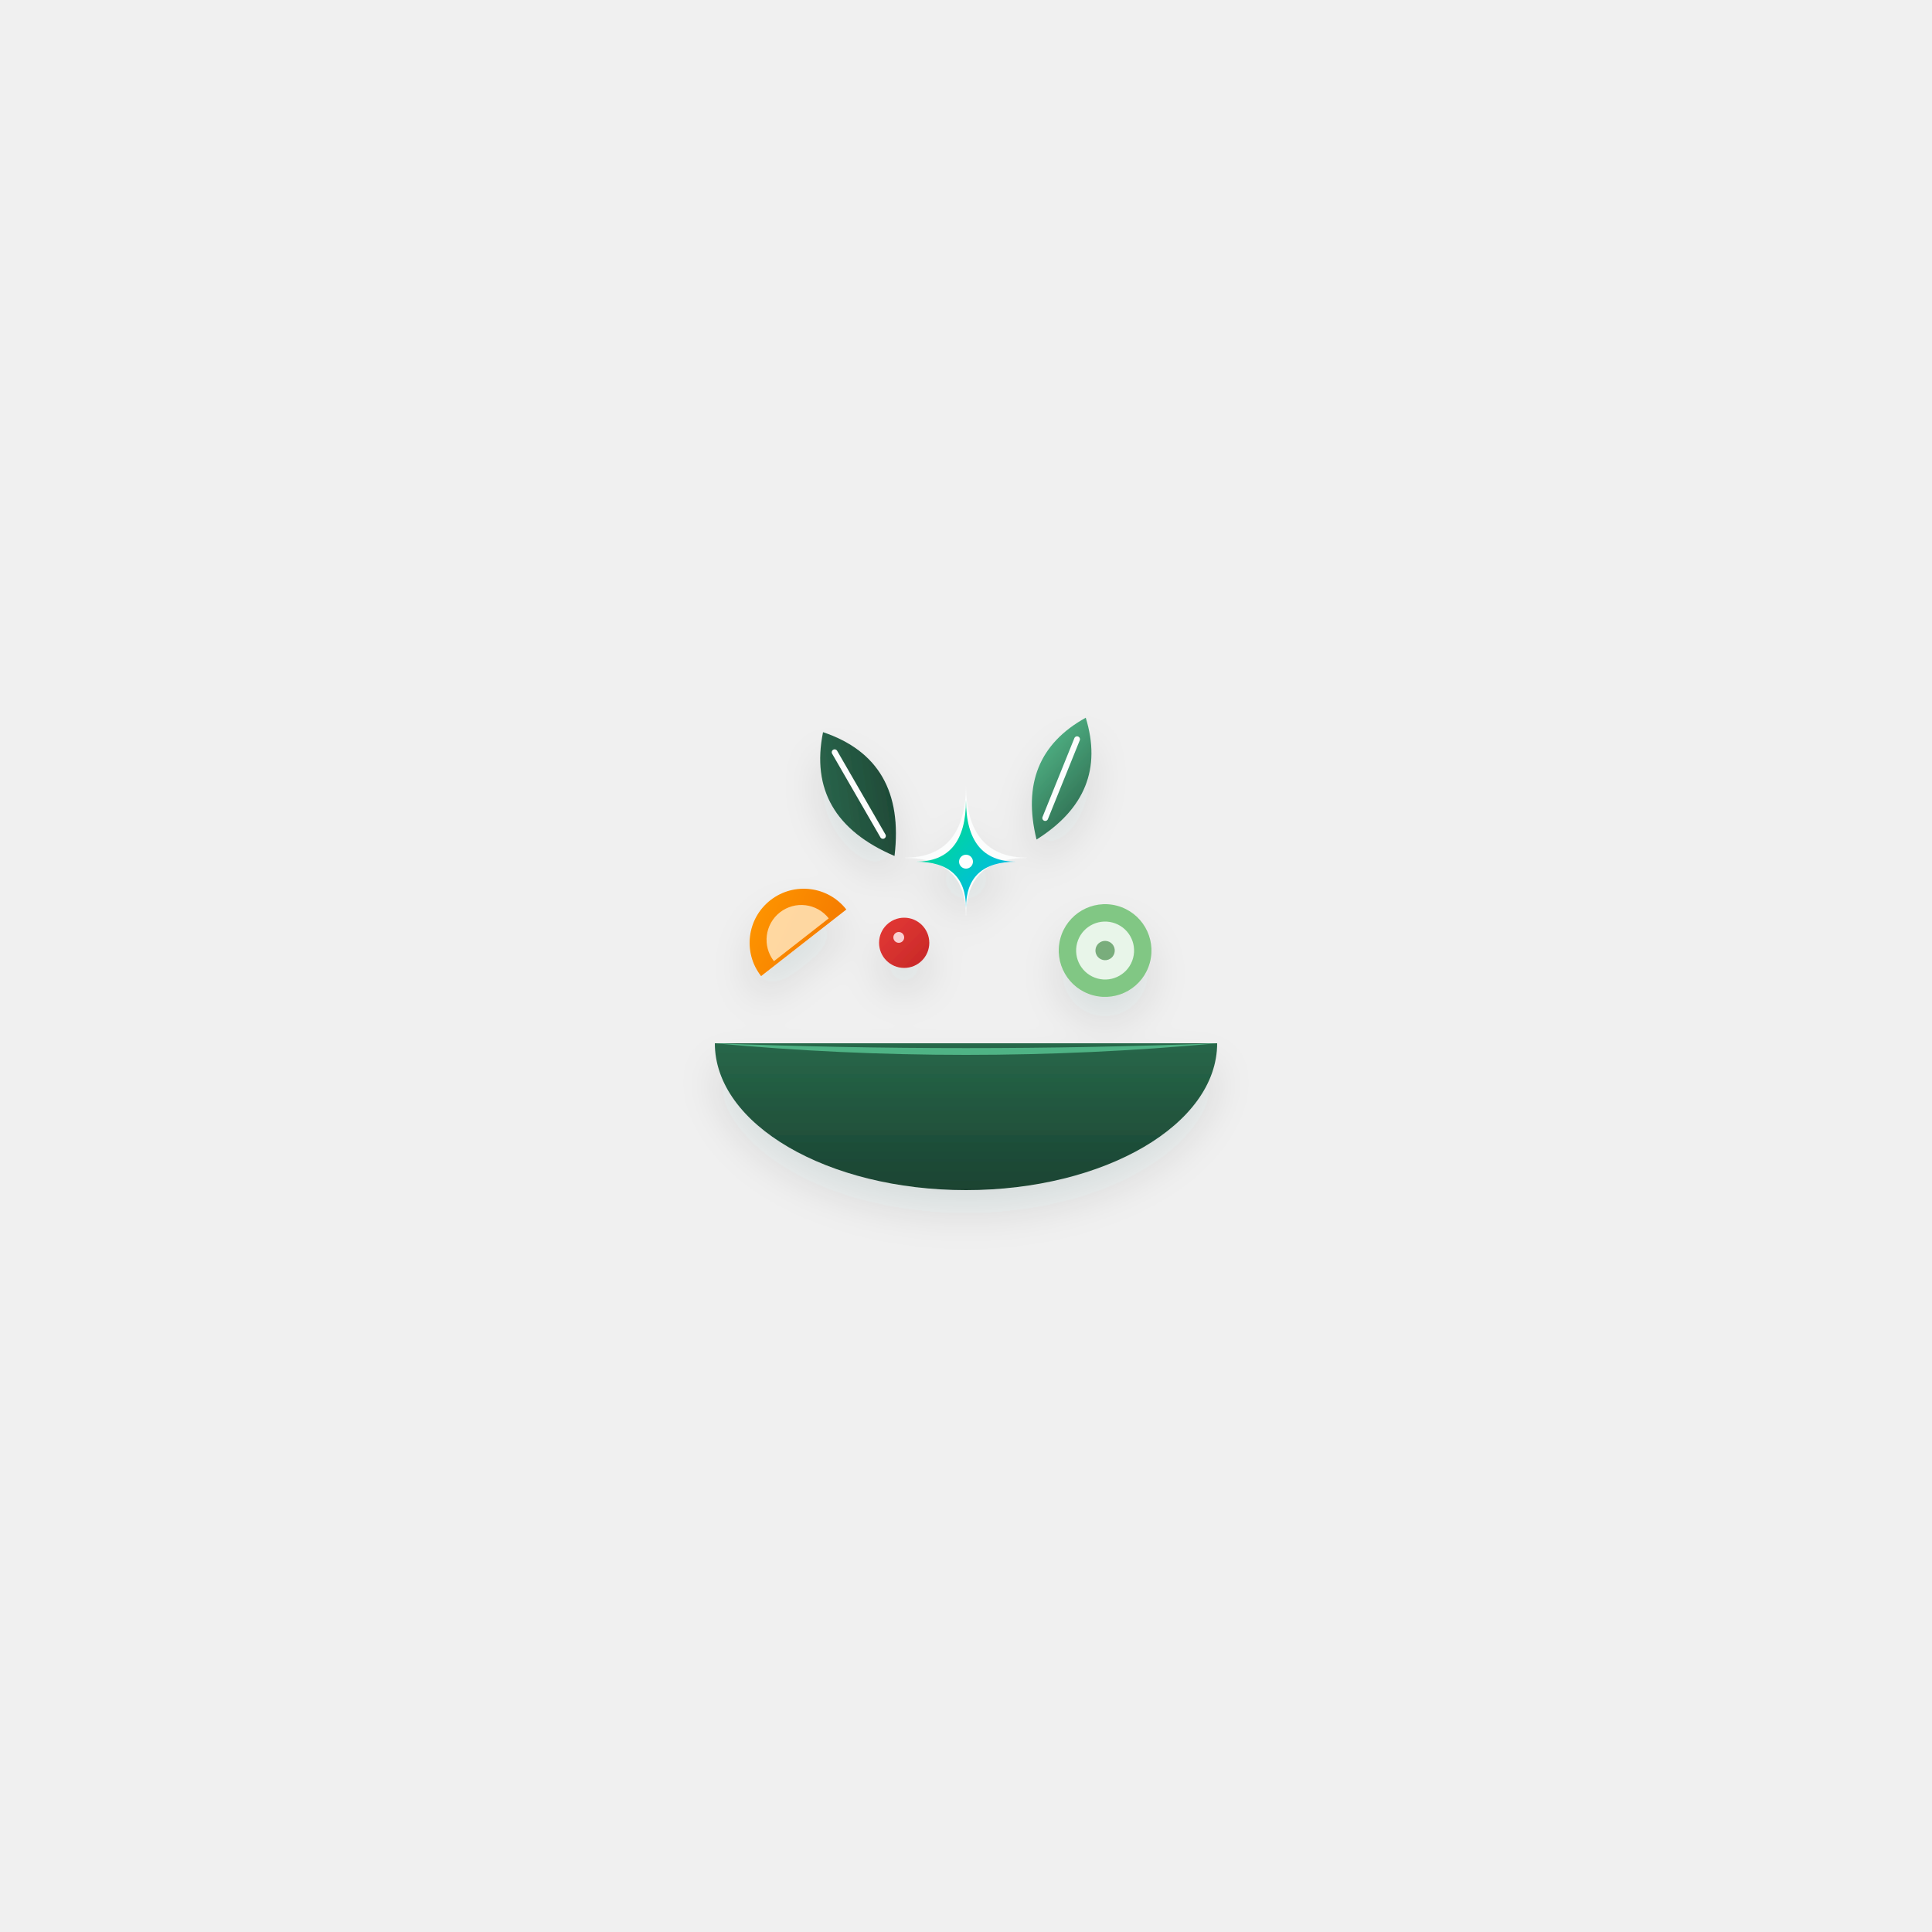
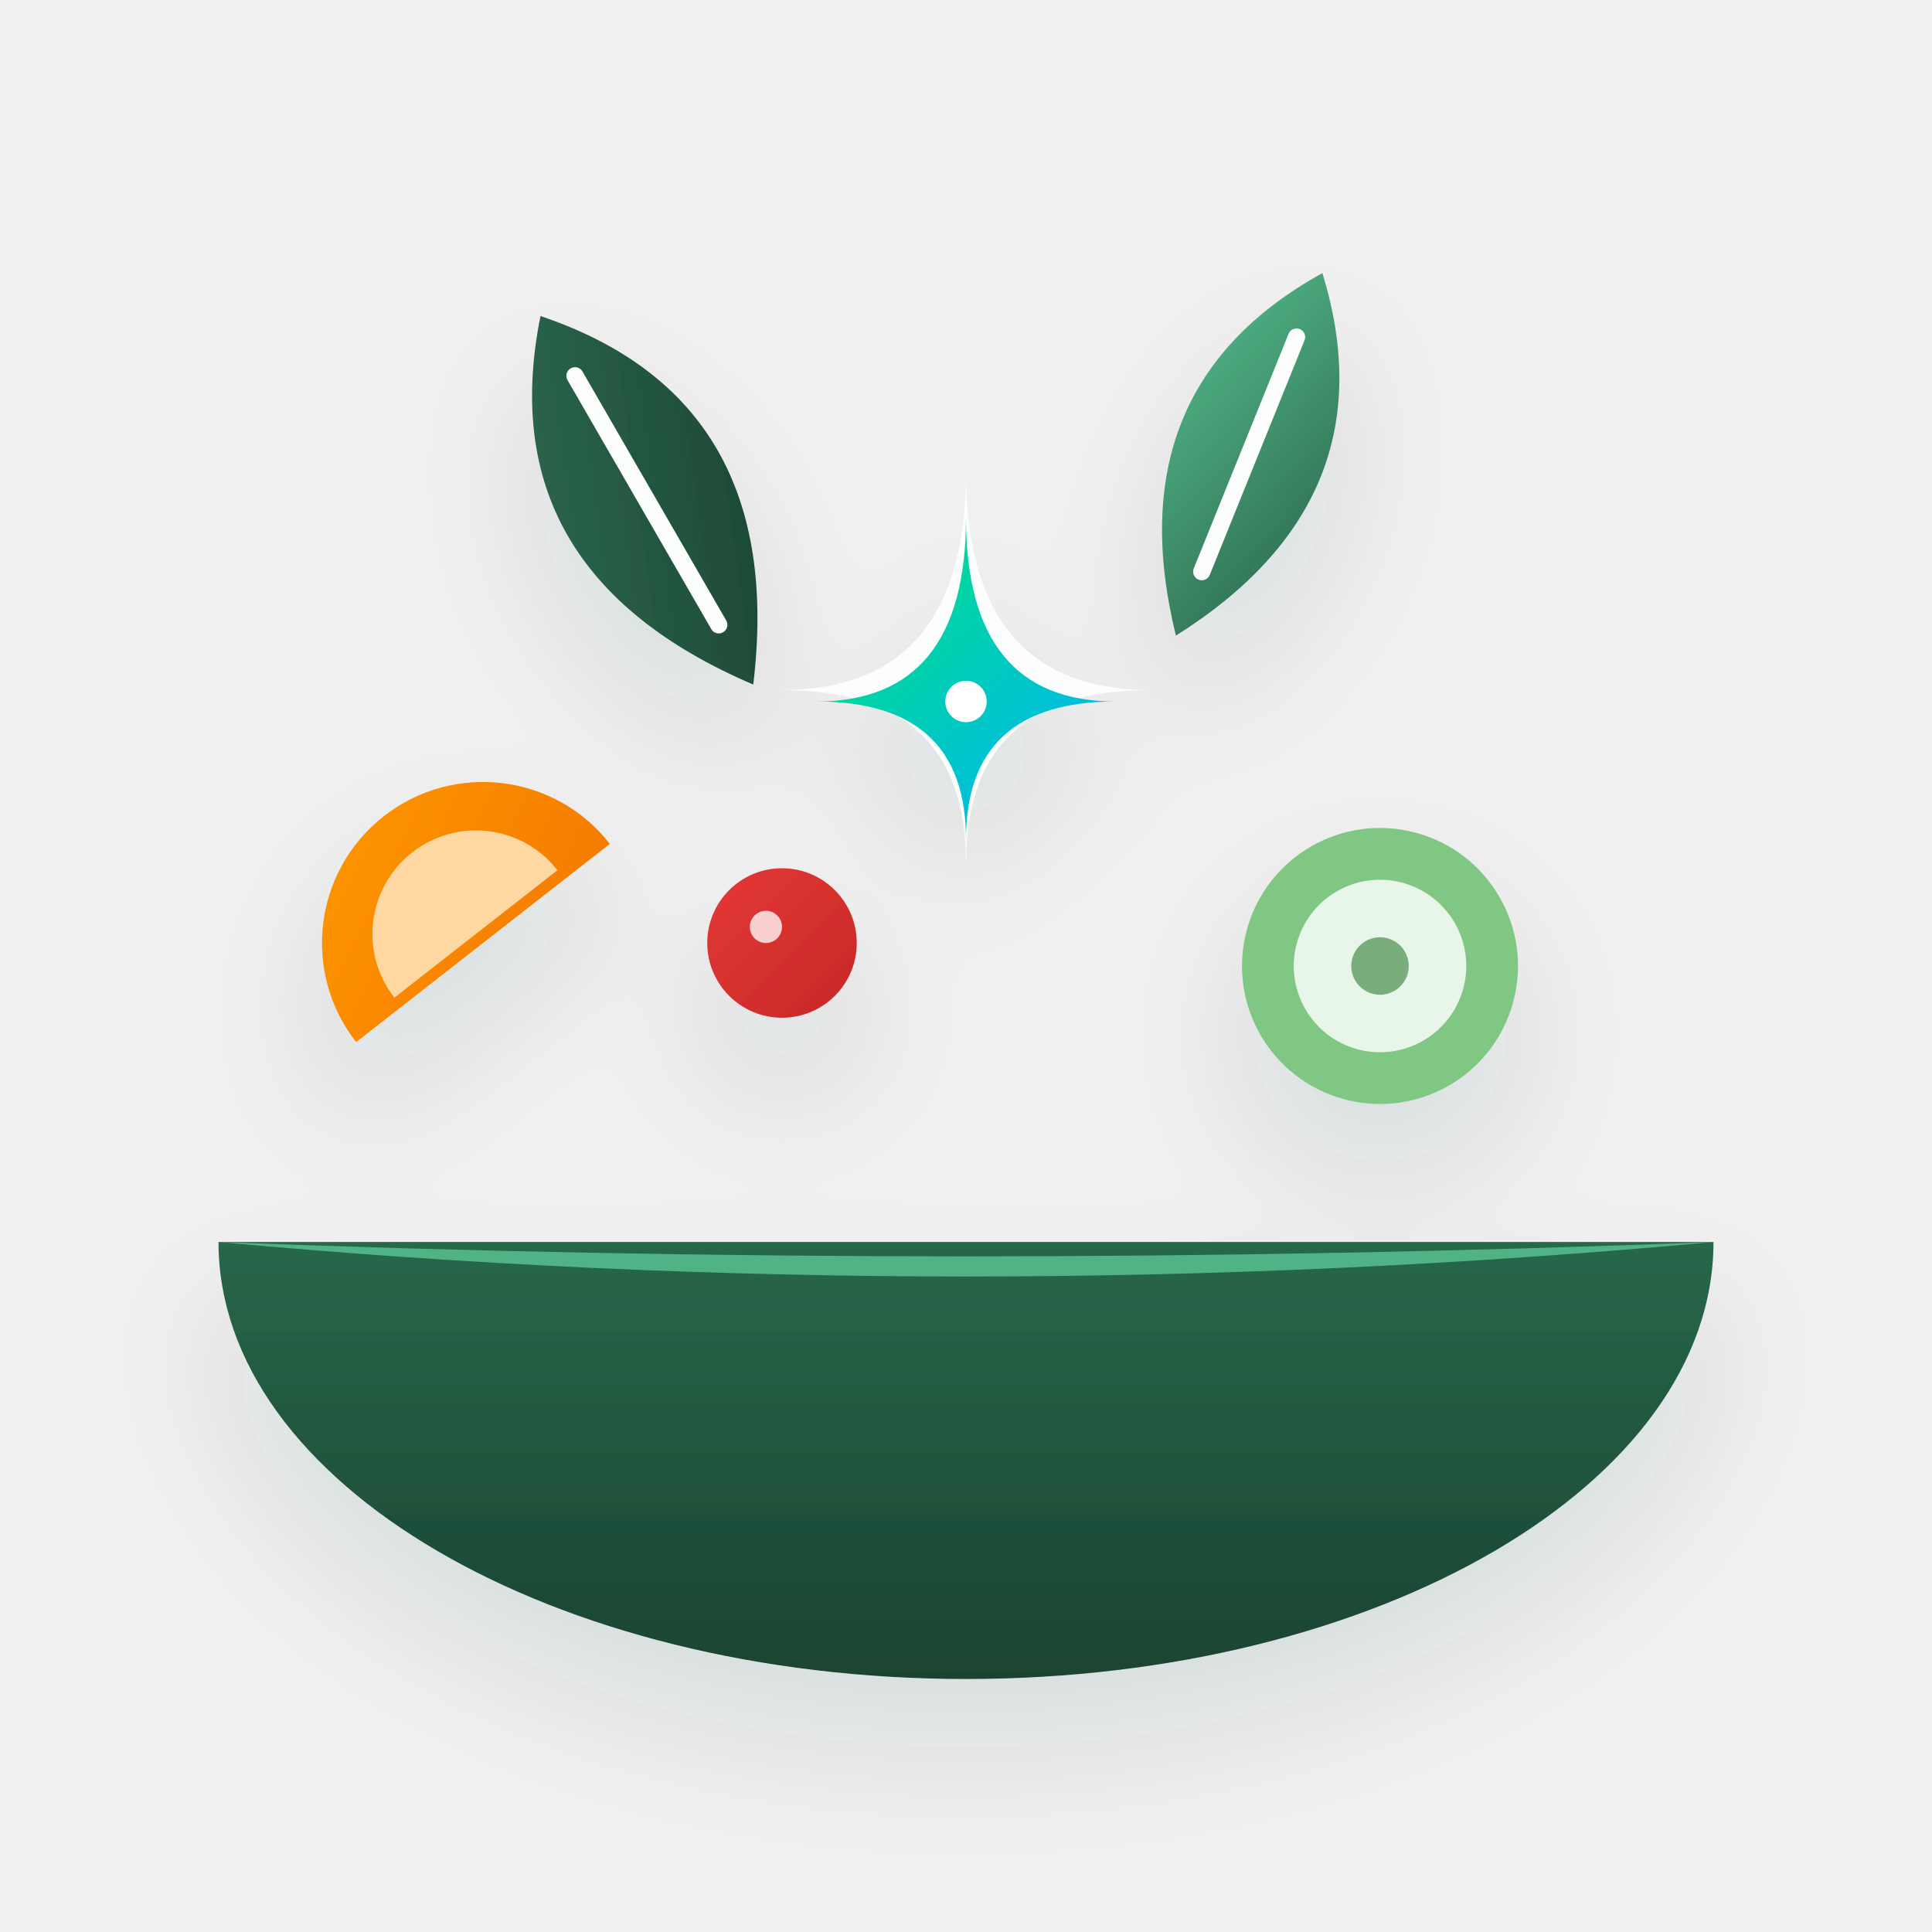
- <svg xmlns="http://www.w3.org/2000/svg" viewBox="0 0 500 500" role="img" aria-label="NutriGo">
+ <svg xmlns="http://www.w3.org/2000/svg" viewBox="166 162 168 168" role="img" aria-label="NutriGo">
  <defs>
    <linearGradient id="bowlGrad" x1="0%" y1="0%" x2="0%" y2="100%">
      <stop offset="0%" stop-color="#276749" />
      <stop offset="100%" stop-color="#1B4332" />
    </linearGradient>
    <linearGradient id="leafDark" x1="0%" y1="0%" x2="100%" y2="100%">
      <stop offset="0%" stop-color="#2D6A4F" />
      <stop offset="100%" stop-color="#1B4332" />
    </linearGradient>
    <linearGradient id="leafLight" x1="0%" y1="0%" x2="100%" y2="100%">
      <stop offset="0%" stop-color="#52B788" />
      <stop offset="100%" stop-color="#2D6A4F" />
    </linearGradient>
    <linearGradient id="orangeGrad" x1="0%" y1="0%" x2="100%" y2="100%">
      <stop offset="0%" stop-color="#FF9800" />
      <stop offset="100%" stop-color="#F57C00" />
    </linearGradient>
    <linearGradient id="berryGrad" x1="0%" y1="0%" x2="100%" y2="100%">
      <stop offset="0%" stop-color="#E53935" />
      <stop offset="100%" stop-color="#C62828" />
    </linearGradient>
    <linearGradient id="starGrad" x1="0%" y1="0%" x2="100%" y2="100%">
      <stop offset="0%" stop-color="#00E676" />
      <stop offset="100%" stop-color="#00B0FF" />
    </linearGradient>
    <filter id="softShadow" x="-15%" y="-15%" width="130%" height="130%">
      <feDropShadow dx="0" dy="6" stdDeviation="5" flood-color="#1B4332" flood-opacity="0.1" />
    </filter>
  </defs>
  <g filter="url(#softShadow)">
    <g transform="translate(250, 270)">
      <g transform="translate(-24, -58) rotate(-30)">
        <path d="M 0 -26 Q -15 -9 0 11 Q 15 -9 0 -26 Z" fill="url(#leafDark)" />
        <path d="M 0 -20 L 0 5" stroke="#FCFDFD" stroke-width="1.5" stroke-linecap="round" />
      </g>
      <g transform="translate(-42, -26) rotate(-38)">
        <path d="M -14 0 A 14 14 0 0 1 14 0 Z" fill="url(#orangeGrad)" />
        <path d="M -9 -1 A 9 9 0 0 1 9 -1 Z" fill="#FFE0B2" opacity="0.9" />
      </g>
      <g transform="translate(-16, -26)">
        <circle cx="0" cy="0" r="6.5" fill="url(#berryGrad)" />
        <circle cx="-1.4" cy="-1.4" r="1.4" fill="#FFEBEE" opacity="0.85" />
      </g>
      <g transform="translate(22, -62) rotate(22)">
        <path d="M 0 -24 Q -13 -8 0 10 Q 13 -8 0 -24 Z" fill="url(#leafLight)" />
        <path d="M 0 -18 L 0 4" stroke="#FCFDFD" stroke-width="1.5" stroke-linecap="round" />
      </g>
      <g transform="translate(36, -24) rotate(15)">
        <circle cx="0" cy="0" r="12" fill="#81C784" />
        <circle cx="0" cy="0" r="7.5" fill="#E8F5E9" />
        <circle cx="0" cy="0" r="2.5" fill="#2E7D32" opacity="0.6" />
      </g>
      <g transform="translate(0, -42)">
        <path d="M 0 -25 Q 0 -6 16 -6 Q 0 -6 0 9 Q 0 -6 -16 -6 Q 0 -6 0 -25 Z" fill="#FCFDFD" />
        <path d="M 0 -21 Q 0 -5 13 -5 Q 0 -5 0 7 Q 0 -5 -13 -5 Q 0 -5 0 -21 Z" fill="url(#starGrad)" />
        <circle cx="0" cy="-5" r="1.8" fill="#FFFFFF" />
      </g>
      <path d="M -65 0 A 65 38 0 0 0 65 0 Z" fill="url(#bowlGrad)" />
      <path d="M -65 0 Q 0 6 65 0 Q 0 2.5 -65 0 Z" fill="#52B788" opacity="0.95" />
    </g>
  </g>
</svg>
